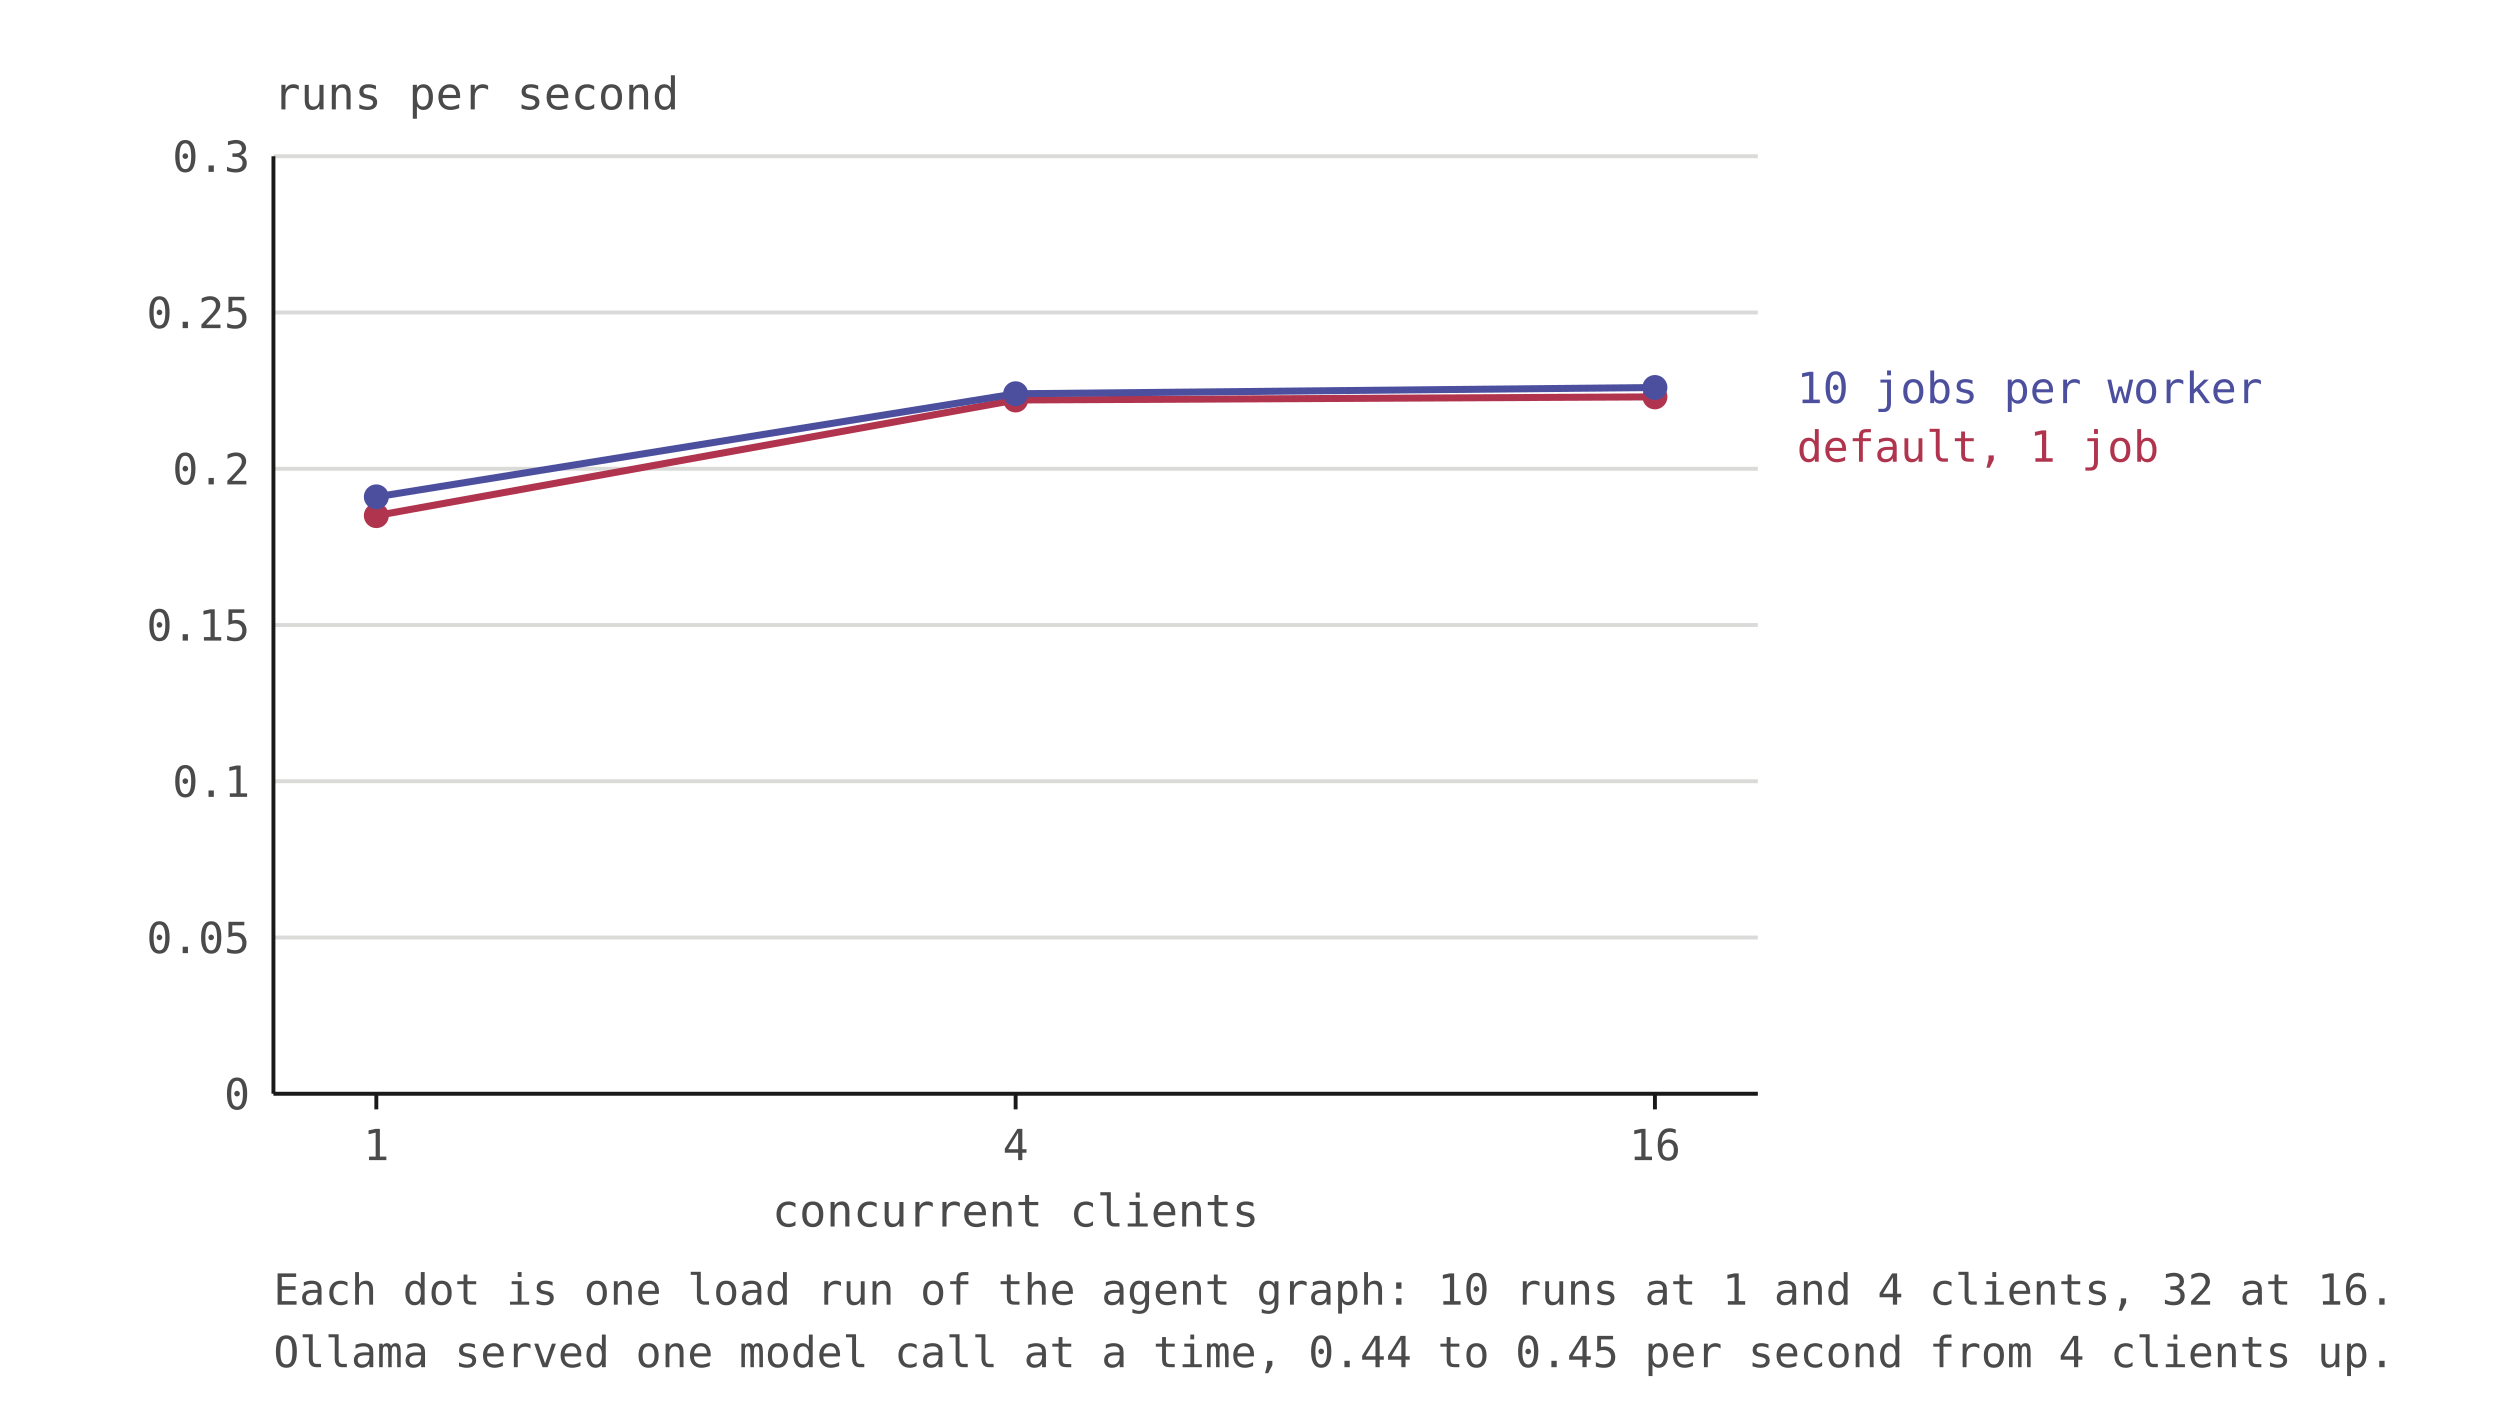
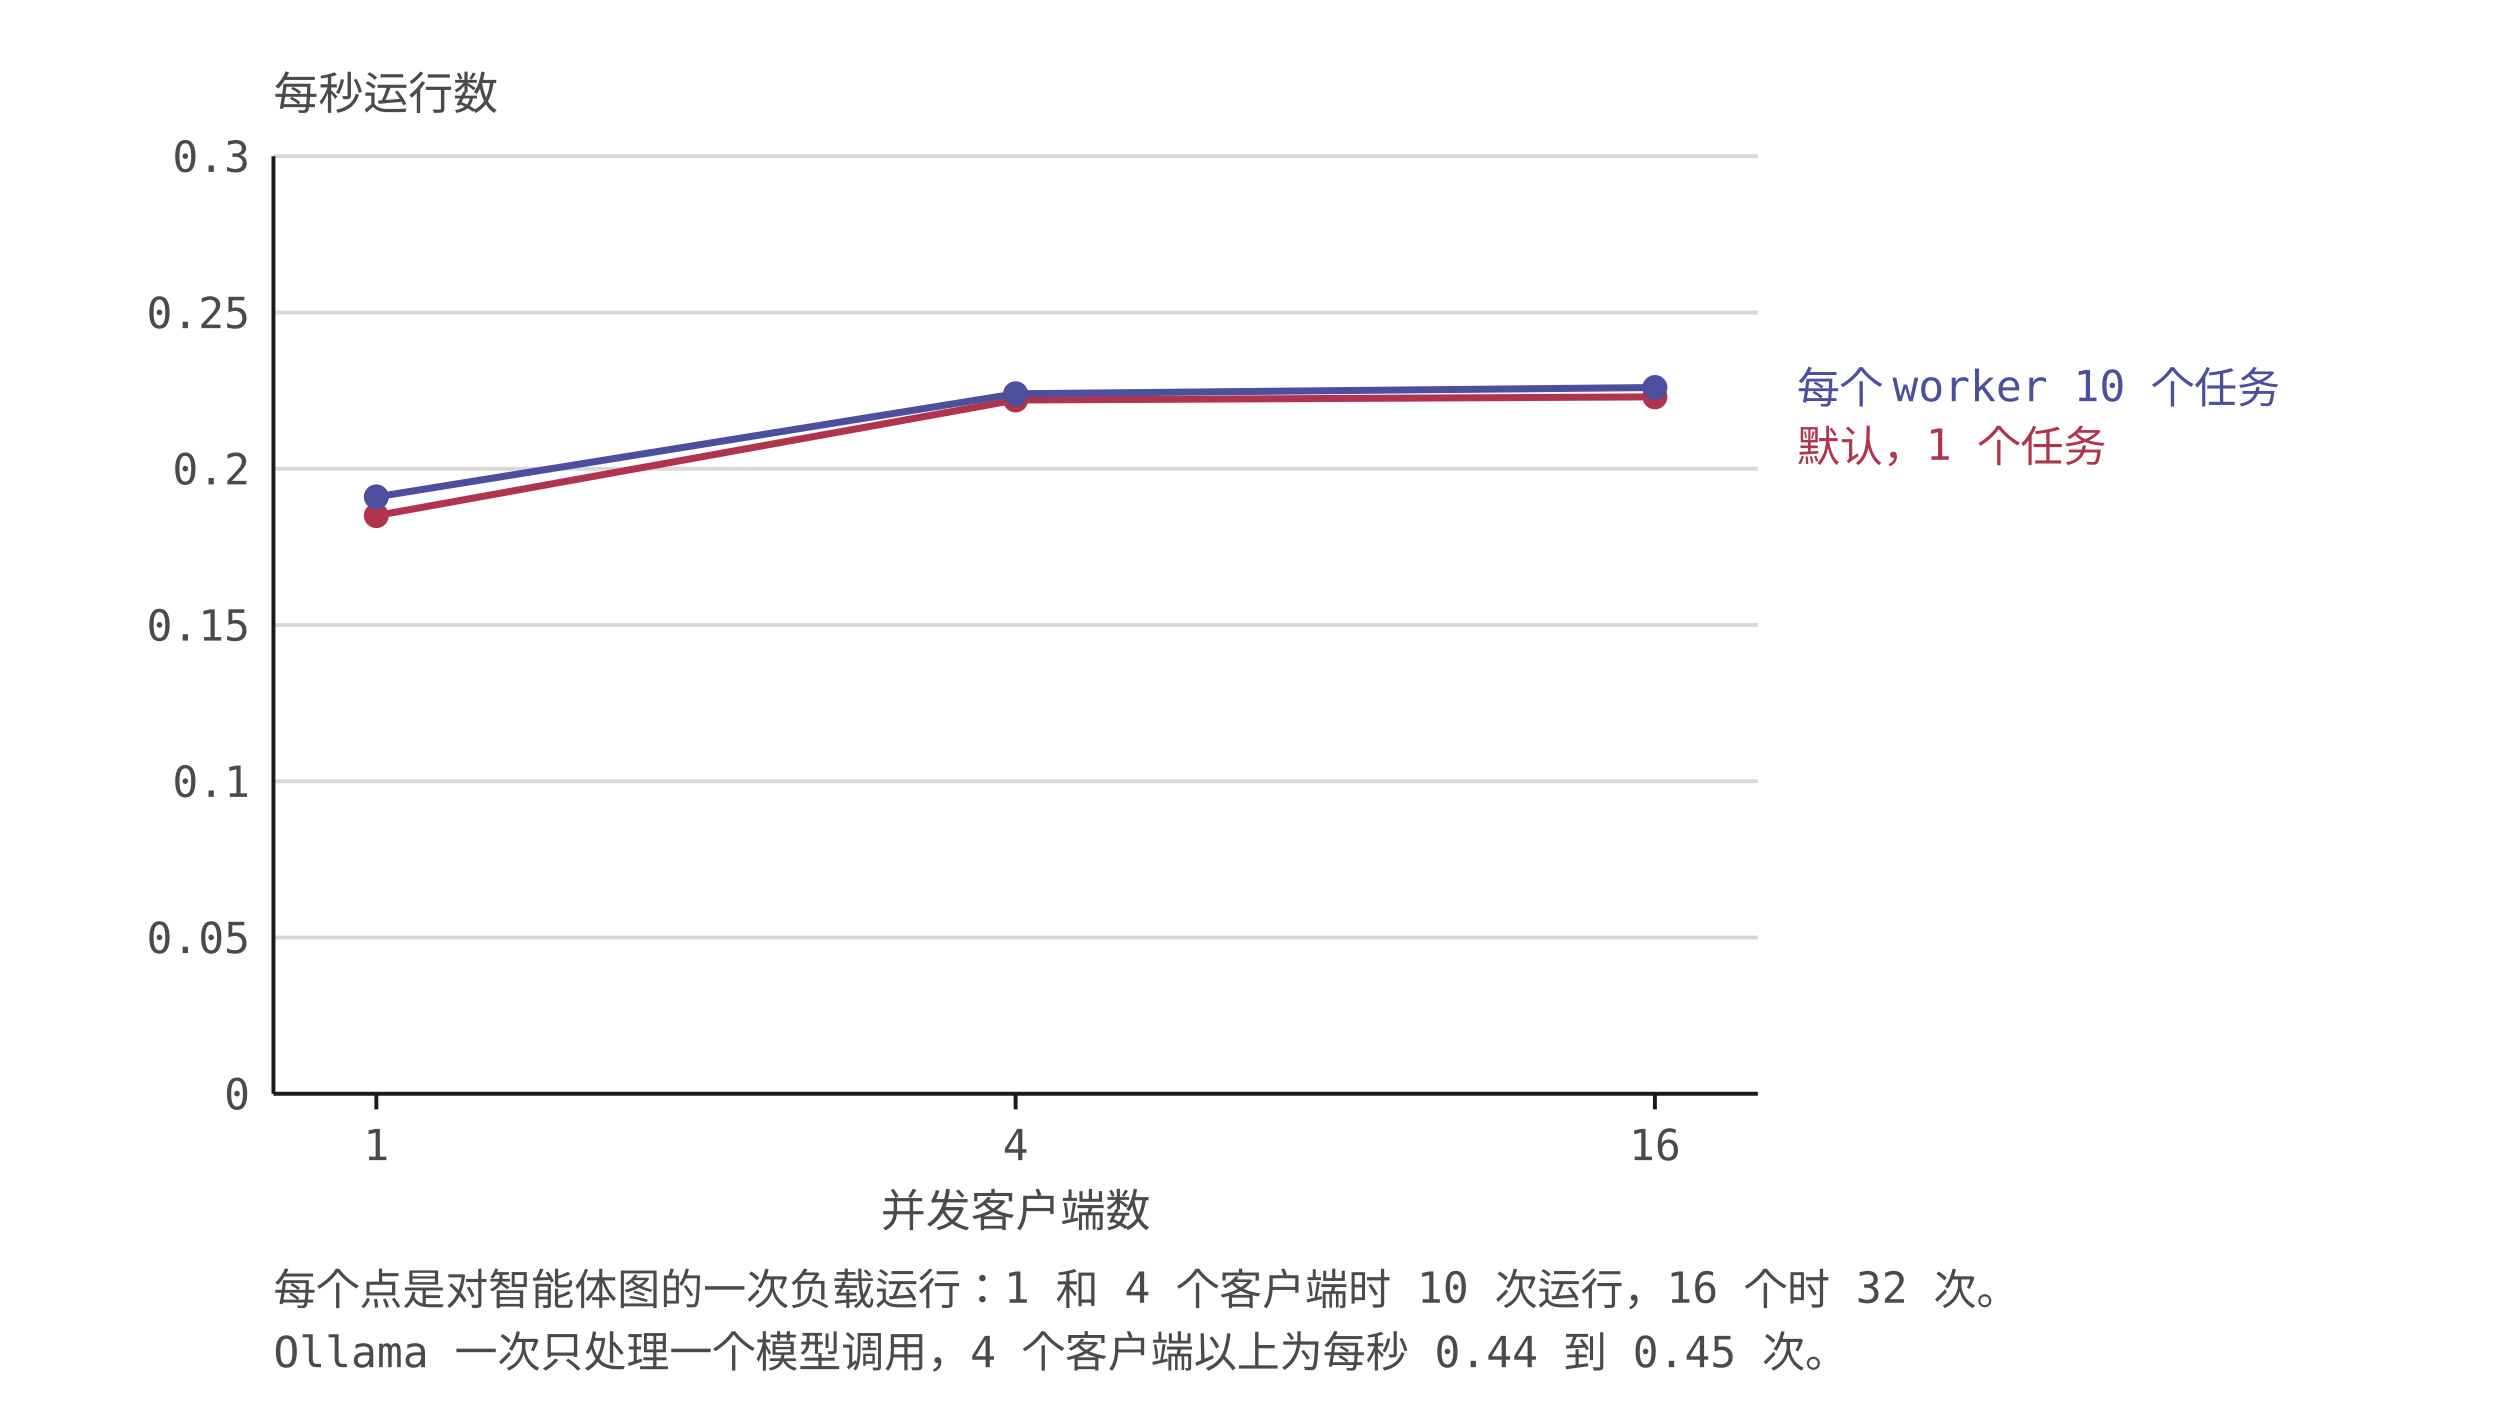
<svg xmlns="http://www.w3.org/2000/svg" viewBox="0 0 640 360" role="img" aria-labelledby="fig-8-1-title fig-8-1-desc" font-family="JetBrains Mono, ui-monospace, monospace">
-   <line x1="70" y1="280" x2="450" y2="280" stroke="var(--m-ink-mute, #6f6f6a)" stroke-width="1" stroke-opacity="0.25" />
+   <line x1="70" y1="280" x2="450" y2="280" stroke="var(--m-ink-mute, #666660)" stroke-width="1" stroke-opacity="0.25" />
  <text x="64" y="284" font-size="11" text-anchor="end" fill="var(--m-ink-soft, #4a4a4a)">0</text>
-   <line x1="70" y1="240" x2="450" y2="240" stroke="var(--m-ink-mute, #6f6f6a)" stroke-width="1" stroke-opacity="0.25" />
+   <line x1="70" y1="240" x2="450" y2="240" stroke="var(--m-ink-mute, #666660)" stroke-width="1" stroke-opacity="0.25" />
  <text x="64" y="244" font-size="11" text-anchor="end" fill="var(--m-ink-soft, #4a4a4a)">0.05</text>
-   <line x1="70" y1="200" x2="450" y2="200" stroke="var(--m-ink-mute, #6f6f6a)" stroke-width="1" stroke-opacity="0.25" />
+   <line x1="70" y1="200" x2="450" y2="200" stroke="var(--m-ink-mute, #666660)" stroke-width="1" stroke-opacity="0.25" />
  <text x="64" y="204" font-size="11" text-anchor="end" fill="var(--m-ink-soft, #4a4a4a)">0.1</text>
-   <line x1="70" y1="160" x2="450" y2="160" stroke="var(--m-ink-mute, #6f6f6a)" stroke-width="1" stroke-opacity="0.25" />
+   <line x1="70" y1="160" x2="450" y2="160" stroke="var(--m-ink-mute, #666660)" stroke-width="1" stroke-opacity="0.25" />
  <text x="64" y="164" font-size="11" text-anchor="end" fill="var(--m-ink-soft, #4a4a4a)">0.15</text>
-   <line x1="70" y1="120" x2="450" y2="120" stroke="var(--m-ink-mute, #6f6f6a)" stroke-width="1" stroke-opacity="0.25" />
+   <line x1="70" y1="120" x2="450" y2="120" stroke="var(--m-ink-mute, #666660)" stroke-width="1" stroke-opacity="0.25" />
  <text x="64" y="124" font-size="11" text-anchor="end" fill="var(--m-ink-soft, #4a4a4a)">0.2</text>
-   <line x1="70" y1="80" x2="450" y2="80" stroke="var(--m-ink-mute, #6f6f6a)" stroke-width="1" stroke-opacity="0.25" />
+   <line x1="70" y1="80" x2="450" y2="80" stroke="var(--m-ink-mute, #666660)" stroke-width="1" stroke-opacity="0.25" />
  <text x="64" y="84" font-size="11" text-anchor="end" fill="var(--m-ink-soft, #4a4a4a)">0.25</text>
-   <line x1="70" y1="40" x2="450" y2="40" stroke="var(--m-ink-mute, #6f6f6a)" stroke-width="1" stroke-opacity="0.25" />
+   <line x1="70" y1="40" x2="450" y2="40" stroke="var(--m-ink-mute, #666660)" stroke-width="1" stroke-opacity="0.25" />
  <text x="64" y="44" font-size="11" text-anchor="end" fill="var(--m-ink-soft, #4a4a4a)">0.3</text>
  <line x1="70" y1="280" x2="450" y2="280" stroke="var(--m-ink, #1a1a1a)" stroke-width="1" />
  <line x1="70" y1="40" x2="70" y2="280" stroke="var(--m-ink, #1a1a1a)" stroke-width="1" />
  <line x1="96.34" y1="280" x2="96.34" y2="284" stroke="var(--m-ink, #1a1a1a)" stroke-width="1" />
  <text x="96.34" y="297" font-size="11" text-anchor="middle" fill="var(--m-ink-soft, #4a4a4a)">1</text>
  <line x1="260" y1="280" x2="260" y2="284" stroke="var(--m-ink, #1a1a1a)" stroke-width="1" />
  <text x="260" y="297" font-size="11" text-anchor="middle" fill="var(--m-ink-soft, #4a4a4a)">4</text>
  <line x1="423.66" y1="280" x2="423.66" y2="284" stroke="var(--m-ink, #1a1a1a)" stroke-width="1" />
  <text x="423.66" y="297" font-size="11" text-anchor="middle" fill="var(--m-ink-soft, #4a4a4a)">16</text>
-   <text x="260" y="314" font-size="11.5" text-anchor="middle" class="m-serif" fill="var(--m-ink-soft, #4a4a4a)">concurrent clients</text>
-   <text x="70" y="28" font-size="11.5" class="m-serif" fill="var(--m-ink-soft, #4a4a4a)">runs per second</text>
+   <text x="260" y="314" font-size="11.5" text-anchor="middle" class="m-serif" fill="var(--m-ink-soft, #4a4a4a)">并发客户端数</text>
+   <text x="70" y="28" font-size="11.5" class="m-serif" fill="var(--m-ink-soft, #4a4a4a)">每秒运行数</text>
  <path d="M96.3 132.0 L260.0 102.4 L423.7 101.6" fill="none" stroke="var(--m-rose-ink, #b0344d)" stroke-width="1.8" stroke-linejoin="round" />
  <circle cx="96.34" cy="132" r="3.2" fill="var(--m-rose-ink, #b0344d)" />
  <circle cx="260" cy="102.4" r="3.2" fill="var(--m-rose-ink, #b0344d)" />
  <circle cx="423.66" cy="101.6" r="3.2" fill="var(--m-rose-ink, #b0344d)" />
  <path d="M96.3 127.2 L260.0 100.8 L423.7 99.2" fill="none" stroke="var(--m-indigo-ink, #4b4f9e)" stroke-width="1.8" stroke-linejoin="round" />
  <circle cx="96.34" cy="127.2" r="3.2" fill="var(--m-indigo-ink, #4b4f9e)" />
  <circle cx="260" cy="100.8" r="3.2" fill="var(--m-indigo-ink, #4b4f9e)" />
  <circle cx="423.66" cy="99.2" r="3.2" fill="var(--m-indigo-ink, #4b4f9e)" />
-   <text x="460" y="103.2" font-size="11" fill="var(--m-indigo-ink, #4b4f9e)">10 jobs per worker</text>
-   <text x="460" y="118.2" font-size="11" fill="var(--m-rose-ink, #b0344d)">default, 1 job</text>
-   <text x="70" y="334" font-size="11" class="m-serif" fill="var(--m-ink-soft, #4a4a4a)">Each dot is one load run of the agent graph: 10 runs at 1 and 4 clients, 32 at 16.</text>
-   <text x="70" y="350" font-size="11" class="m-serif" fill="var(--m-ink-soft, #4a4a4a)">Ollama served one model call at a time, 0.44 to 0.45 per second from 4 clients up.</text>
+   <text x="460" y="103.2" font-size="11" fill="var(--m-indigo-ink, #4b4f9e)">每个 worker 10 个任务</text>
+   <text x="460" y="118.2" font-size="11" fill="var(--m-rose-ink, #b0344d)">默认，1 个任务</text>
+   <text x="70" y="334" font-size="11" class="m-serif" fill="var(--m-ink-soft, #4a4a4a)">每个点是对智能体图的一次负载运行：1 和 4 个客户端时 10 次运行，16 个时 32 次。</text>
+   <text x="70" y="350" font-size="11" class="m-serif" fill="var(--m-ink-soft, #4a4a4a)">Ollama 一次只处理一个模型调用，4 个客户端以上为每秒 0.44 到 0.45 次。</text>
</svg>
